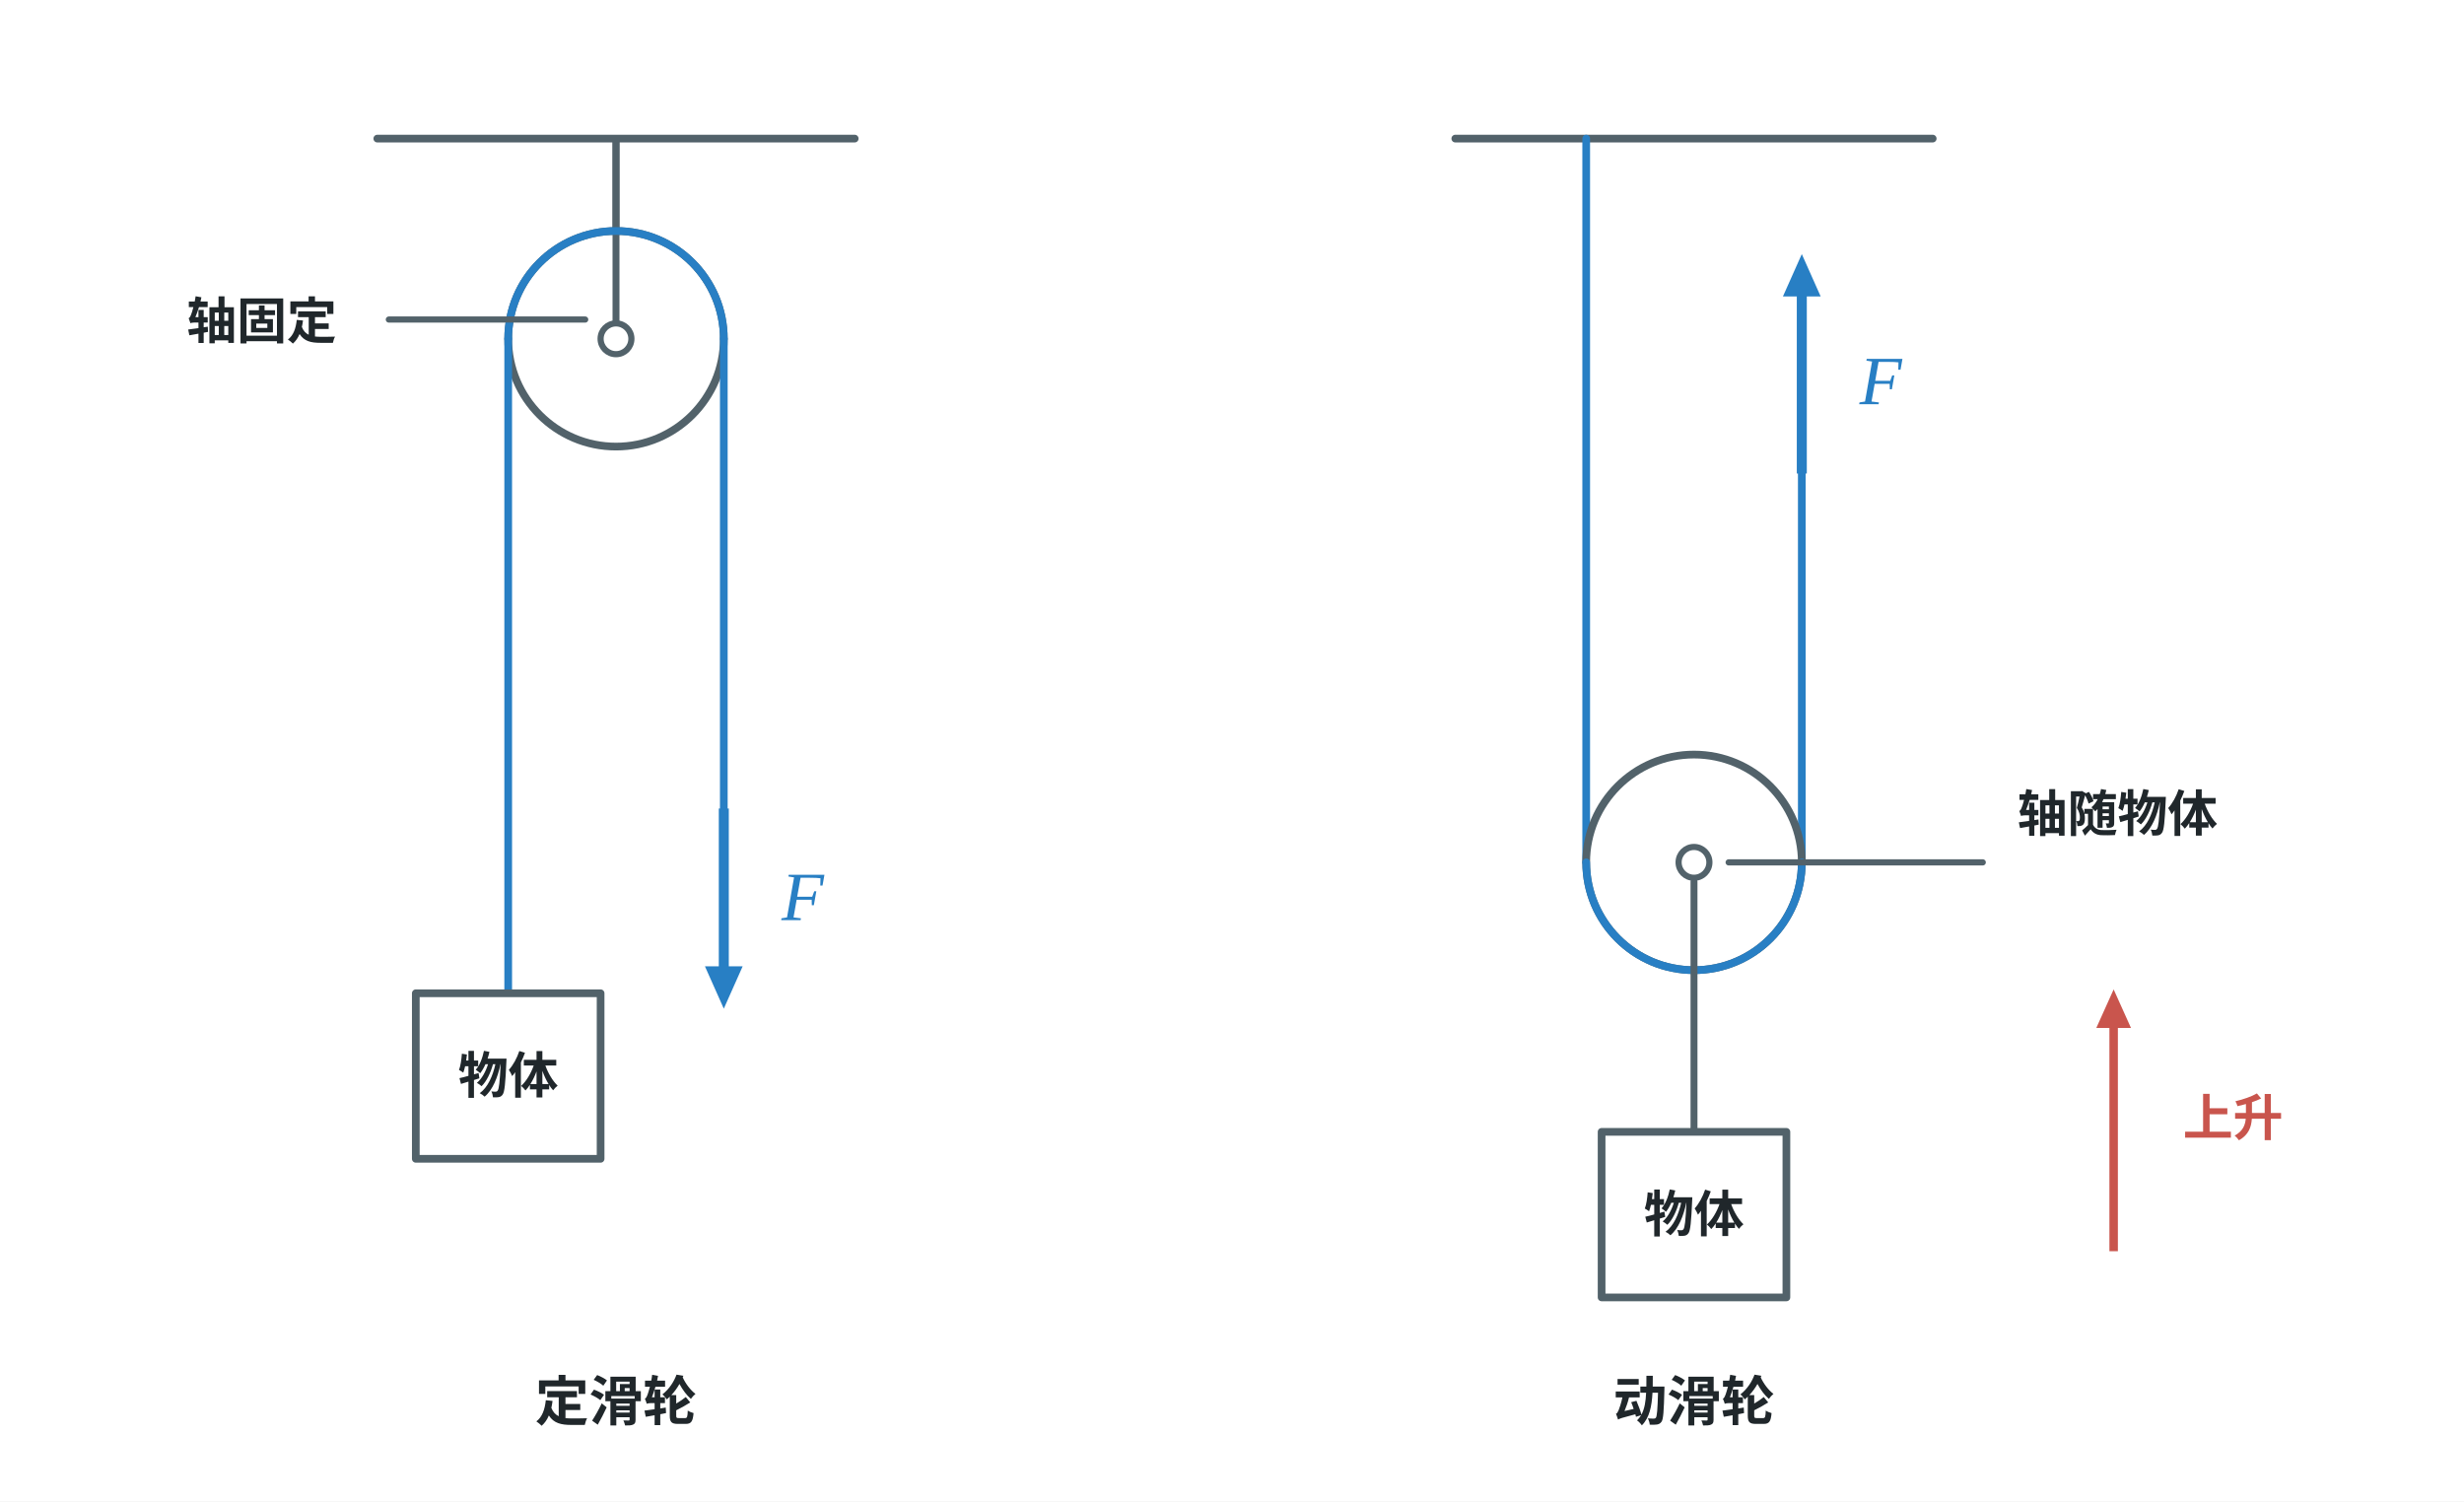
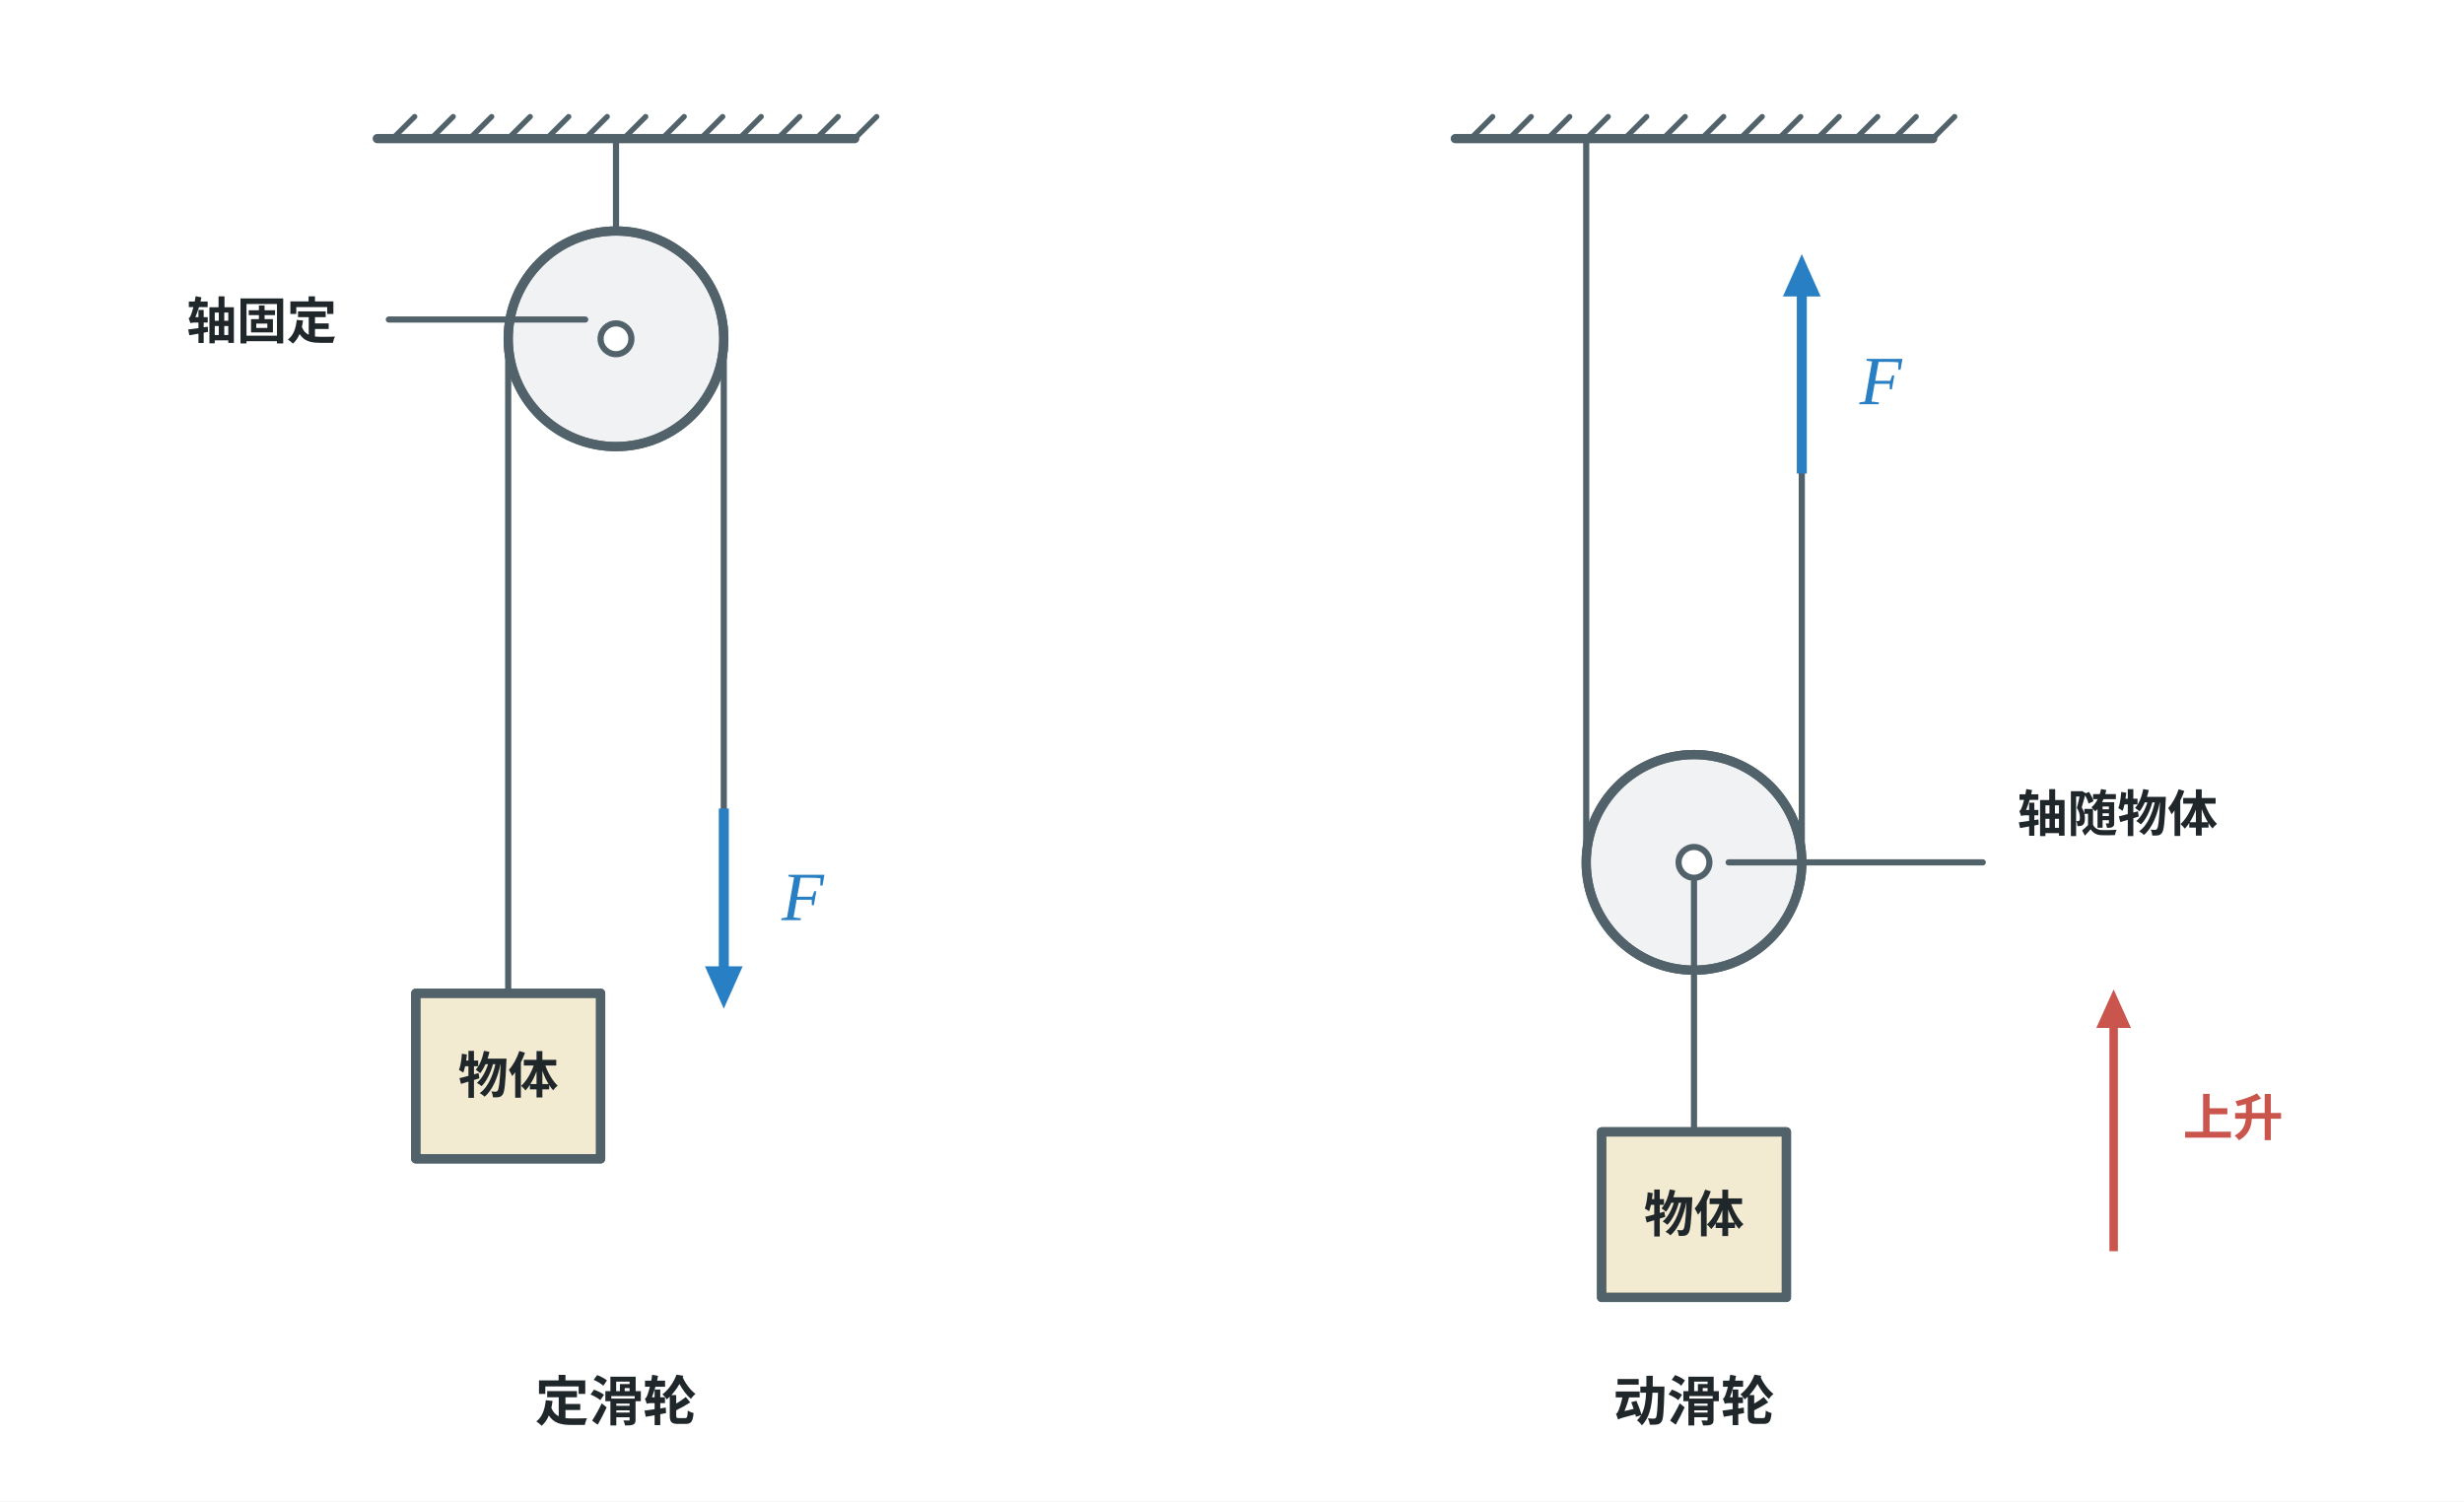
<svg xmlns="http://www.w3.org/2000/svg" viewBox="0 0 640 390" fill="none" stroke-linecap="round" stroke-linejoin="round" role="img" aria-labelledby="opt-a-fixed-movable-pulleys-t opt-a-fixed-movable-pulleys-d">
  <style>.opt-a-fixed-movable-pulleys-lb{font:600 14px -apple-system,"PingFang SC",sans-serif;stroke:none}.opt-a-fixed-movable-pulleys-sy{font:italic 18px "Times New Roman",Times,serif;stroke:none}</style>
  <rect width="640" height="390" fill="#fff" stroke="none" />
-   <path d="M98 36L222 36" stroke="#52626a" stroke-width="2" stroke-linecap="round" />
-   <path d="M378 36L502 36" stroke="#52626a" stroke-width="2" stroke-linecap="round" />
-   <path d="M160 36L160 88" stroke="#52626a" stroke-width="1.8" stroke-linecap="round" />
-   <circle cx="160" cy="88" r="28" fill="#fff" stroke="#52626a" stroke-width="2" />
-   <path d="M160 36L160 88" stroke="#52626a" stroke-width="1.8" stroke-linecap="round" />
+   <path d="M102 36L107.7 30.3" stroke="#52626a" stroke-width="1.4" stroke-linecap="round" />
+   <path d="M112 36L117.7 30.3" stroke="#52626a" stroke-width="1.4" stroke-linecap="round" />
+   <path d="M122 36L127.7 30.3" stroke="#52626a" stroke-width="1.4" stroke-linecap="round" />
+   <path d="M132 36L137.7 30.3" stroke="#52626a" stroke-width="1.4" stroke-linecap="round" />
+   <path d="M142 36L147.7 30.3" stroke="#52626a" stroke-width="1.4" stroke-linecap="round" />
+   <path d="M152 36L157.7 30.3" stroke="#52626a" stroke-width="1.4" stroke-linecap="round" />
+   <path d="M162 36L167.7 30.3" stroke="#52626a" stroke-width="1.4" stroke-linecap="round" />
+   <path d="M172 36L177.7 30.3" stroke="#52626a" stroke-width="1.4" stroke-linecap="round" />
+   <path d="M182 36L187.7 30.3" stroke="#52626a" stroke-width="1.4" stroke-linecap="round" />
+   <path d="M192 36L197.7 30.3" stroke="#52626a" stroke-width="1.4" stroke-linecap="round" />
+   <path d="M202 36L207.7 30.3" stroke="#52626a" stroke-width="1.4" stroke-linecap="round" />
+   <path d="M212 36L217.7 30.3" stroke="#52626a" stroke-width="1.4" stroke-linecap="round" />
+   <path d="M222 36L227.7 30.3" stroke="#52626a" stroke-width="1.4" stroke-linecap="round" />
+   <path d="M98 36L222 36" stroke="#52626a" stroke-width="2.4" stroke-linecap="round" />
+   <path d="M382 36L387.7 30.3" stroke="#52626a" stroke-width="1.4" stroke-linecap="round" />
+   <path d="M392 36L397.7 30.3" stroke="#52626a" stroke-width="1.4" stroke-linecap="round" />
+   <path d="M402 36L407.7 30.3" stroke="#52626a" stroke-width="1.4" stroke-linecap="round" />
+   <path d="M412 36L417.7 30.3" stroke="#52626a" stroke-width="1.4" stroke-linecap="round" />
+   <path d="M422 36L427.7 30.3" stroke="#52626a" stroke-width="1.4" stroke-linecap="round" />
+   <path d="M432 36L437.7 30.3" stroke="#52626a" stroke-width="1.4" stroke-linecap="round" />
+   <path d="M442 36L447.7 30.3" stroke="#52626a" stroke-width="1.4" stroke-linecap="round" />
+   <path d="M452 36L457.7 30.3" stroke="#52626a" stroke-width="1.4" stroke-linecap="round" />
+   <path d="M462 36L467.7 30.3" stroke="#52626a" stroke-width="1.4" stroke-linecap="round" />
+   <path d="M472 36L477.7 30.3" stroke="#52626a" stroke-width="1.4" stroke-linecap="round" />
+   <path d="M482 36L487.7 30.3" stroke="#52626a" stroke-width="1.4" stroke-linecap="round" />
+   <path d="M492 36L497.7 30.3" stroke="#52626a" stroke-width="1.4" stroke-linecap="round" />
+   <path d="M502 36L507.7 30.3" stroke="#52626a" stroke-width="1.4" stroke-linecap="round" />
+   <path d="M378 36L502 36" stroke="#52626a" stroke-width="2.4" stroke-linecap="round" />
+   <path d="M160 36L160 88" stroke="#52626a" stroke-width="1.6" stroke-linecap="round" />
+   <circle cx="160" cy="88" r="28" fill="#fff" stroke="#52626a" stroke-width="2.4" />
+   <circle cx="160" cy="88" r="28" fill="#52626a" fill-opacity="0.08" stroke="none" />
+   <circle cx="160" cy="88" r="28" fill="none" stroke="#52626a" stroke-width="2.4" />
  <circle cx="160" cy="88" r="4" fill="#fff" stroke="#52626a" stroke-width="1.6" />
-   <path d="M132 88A28 28 0 0 1 188 88" stroke="#287fc4" stroke-width="2" />
-   <path d="M132 88L132 258" stroke="#287fc4" stroke-width="2" stroke-linecap="round" />
-   <path d="M188 88L188 210" stroke="#287fc4" stroke-width="2" stroke-linecap="round" />
+   <path d="M132 88A28 28 0 0 1 188 88" stroke="#52626a" stroke-width="1.6" />
+   <path d="M132 88L132 258" stroke="#52626a" stroke-width="1.6" stroke-linecap="round" />
+   <path d="M188 88L188 210" stroke="#52626a" stroke-width="1.6" stroke-linecap="round" />
  <path d="M188 210L188 253.2" stroke="#287fc4" stroke-width="2.6" stroke-linecap="butt" />
  <path d="M188 262L183.1 251L192.9 251Z" stroke="#287fc4" stroke-width="0.01" fill="#287fc4" stroke-linejoin="round" />
  <text class="opt-a-fixed-movable-pulleys-sy" x="203" y="239" text-anchor="start" style="fill:#287fc4;font-size:18px">F</text>
-   <rect x="108" y="258" width="48" height="43" rx="0" fill="#fff" stroke="#52626a" stroke-width="2" />
+   <rect x="108" y="258" width="48" height="43" rx="0" fill="#fff" stroke="#52626a" stroke-width="2.4" />
+   <rect x="108" y="258" width="48" height="43" fill="#bf8d08" fill-opacity="0.18" stroke="none" />
+   <rect x="108" y="258" width="48" height="43" rx="0" fill="none" stroke="#52626a" stroke-width="2.4" />
  <text class="opt-a-fixed-movable-pulleys-lb" x="132" y="284" text-anchor="middle" style="fill:#20272b;font-size:13px;font-weight:600">物体</text>
  <text class="opt-a-fixed-movable-pulleys-lb" x="68" y="88" text-anchor="middle" style="fill:#20272b;font-size:13px;font-weight:600">轴固定</text>
  <path d="M101 83L152 83" stroke="#52626a" stroke-width="1.6" stroke-linecap="round" />
-   <path d="M412 36L412 224" stroke="#287fc4" stroke-width="2" stroke-linecap="round" />
-   <path d="M468 224L468 123" stroke="#287fc4" stroke-width="2" stroke-linecap="round" />
+   <path d="M412 36L412 224" stroke="#52626a" stroke-width="1.6" stroke-linecap="round" />
+   <path d="M468 224L468 123" stroke="#52626a" stroke-width="1.6" stroke-linecap="round" />
  <path d="M468 123L468 74.8" stroke="#287fc4" stroke-width="2.6" stroke-linecap="butt" />
  <path d="M468 66L472.9 77L463.1 77Z" stroke="#287fc4" stroke-width="0.01" fill="#287fc4" stroke-linejoin="round" />
  <text class="opt-a-fixed-movable-pulleys-sy" x="483" y="105" text-anchor="start" style="fill:#287fc4;font-size:18px">F</text>
-   <circle cx="440" cy="224" r="28" fill="#fff" stroke="#52626a" stroke-width="2" />
-   <path d="M412 224A28 28 0 0 0 468 224" stroke="#287fc4" stroke-width="2" />
+   <circle cx="440" cy="224" r="28" fill="#fff" stroke="#52626a" stroke-width="2.4" />
+   <circle cx="440" cy="224" r="28" fill="#52626a" fill-opacity="0.08" stroke="none" />
+   <circle cx="440" cy="224" r="28" fill="none" stroke="#52626a" stroke-width="2.4" />
  <circle cx="440" cy="224" r="4" fill="#fff" stroke="#52626a" stroke-width="1.6" />
-   <path d="M440 229L440 294" stroke="#52626a" stroke-width="1.8" stroke-linecap="round" />
-   <rect x="416" y="294" width="48" height="43" rx="0" fill="#fff" stroke="#52626a" stroke-width="2" />
+   <path d="M412 224A28 28 0 0 0 468 224" stroke="#52626a" stroke-width="1.6" />
+   <path d="M440 229L440 294" stroke="#52626a" stroke-width="1.6" stroke-linecap="round" />
+   <rect x="416" y="294" width="48" height="43" rx="0" fill="#fff" stroke="#52626a" stroke-width="2.4" />
+   <rect x="416" y="294" width="48" height="43" fill="#bf8d08" fill-opacity="0.18" stroke="none" />
+   <rect x="416" y="294" width="48" height="43" rx="0" fill="none" stroke="#52626a" stroke-width="2.4" />
  <text class="opt-a-fixed-movable-pulleys-lb" x="440" y="320" text-anchor="middle" style="fill:#20272b;font-size:13px;font-weight:600">物体</text>
  <text class="opt-a-fixed-movable-pulleys-lb" x="550" y="216" text-anchor="middle" style="fill:#20272b;font-size:13px;font-weight:600">轴随物体</text>
  <path d="M449 224L515 224" stroke="#52626a" stroke-width="1.6" stroke-linecap="round" />
  <path d="M549 325L549 265" stroke="#c9554d" stroke-width="2.2" stroke-linecap="butt" />
  <path d="M549 257L553.5 267L544.5 267Z" stroke="#c9554d" stroke-width="0.01" fill="#c9554d" stroke-linejoin="round" />
  <text class="opt-a-fixed-movable-pulleys-lb" x="567" y="295" text-anchor="start" style="fill:#c9554d;font-size:13px;font-weight:600">上升</text>
  <text class="opt-a-fixed-movable-pulleys-lb" x="160" y="369" text-anchor="middle" style="fill:#20272b;font-size:14px;font-weight:600">定滑轮</text>
  <text class="opt-a-fixed-movable-pulleys-lb" x="440" y="369" text-anchor="middle" style="fill:#20272b;font-size:14px;font-weight:600">动滑轮</text>
</svg>
